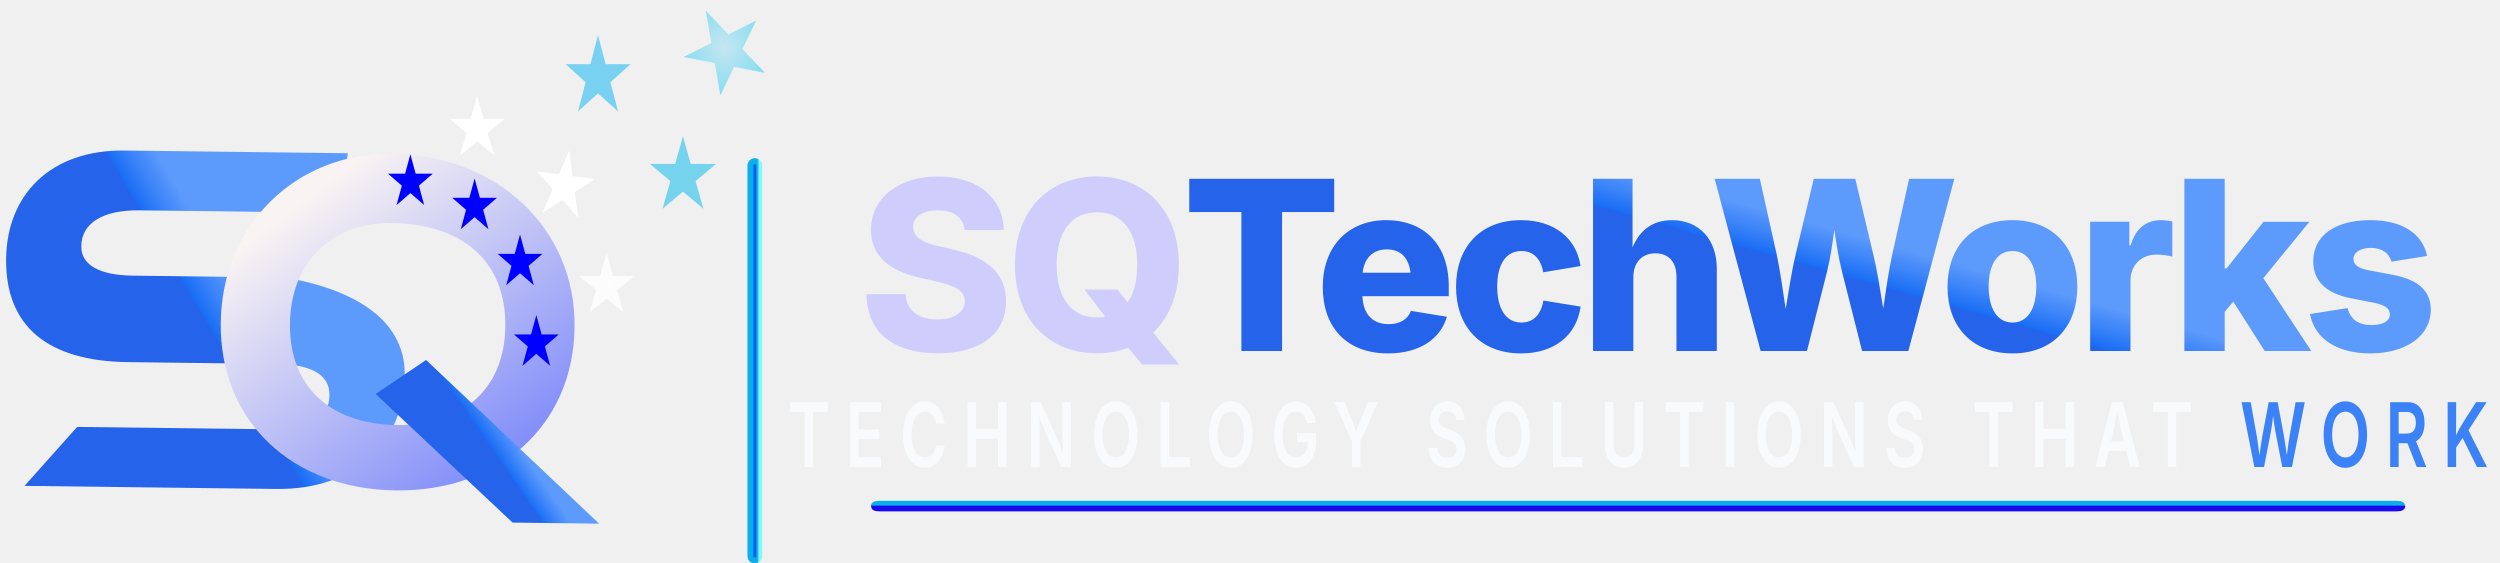
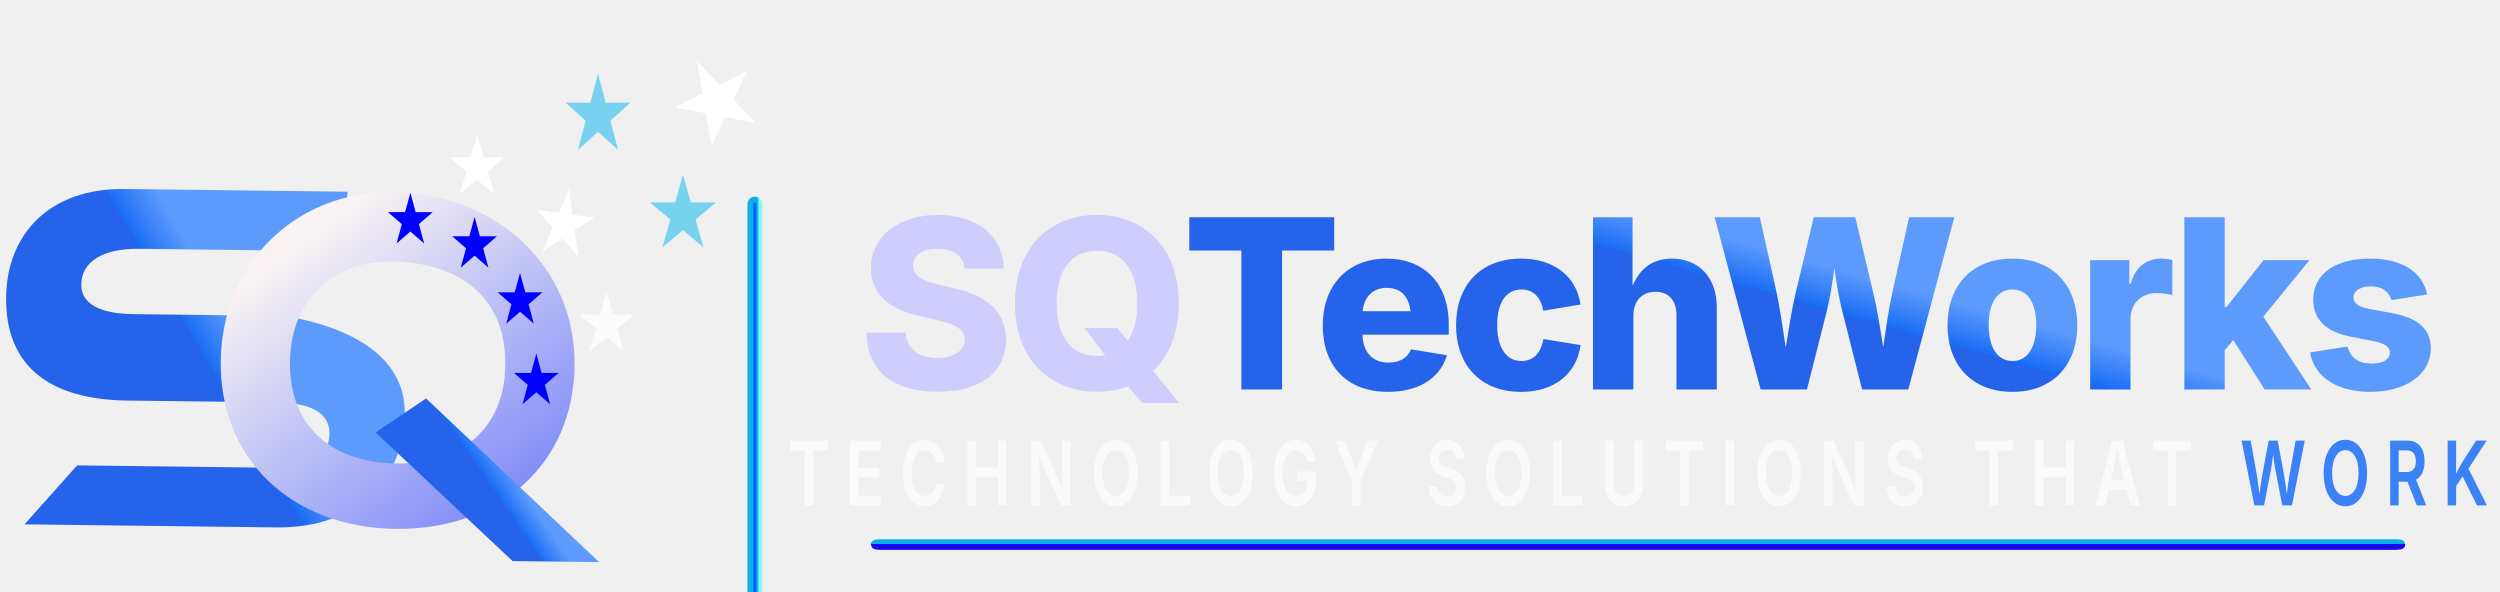
- <svg xmlns="http://www.w3.org/2000/svg" width="845" height="190" role="img" aria-labelledby="title desc" version="1.1" stroke="null">
-   <defs id="defs5" stroke="null">
-     <linearGradient id="blue" x1="1.5" y1="0" x2="0.5" y2="0.5" stroke="null">
-       <stop offset="0.9" stop-color="#5495fdf1" id="stop1" stroke="null" />
-       <stop offset="10" stop-color="#186cf4ff" id="stop2" stroke="null" />
-       <stop offset="1" stop-color="#2563EB" id="stop3" stroke="null" />
+ <svg xmlns="http://www.w3.org/2000/svg" width="845" height="200" stroke="null" version="1.1" aria-labelledby="title desc" role="img">
+   <defs stroke="null" id="defs5">
+     <linearGradient stroke="null" y2="0.5" x2="0.5" y1="0" x1="1.5" id="blue">
+       <stop stroke="null" id="stop1" stop-color="#5495fdf1" offset="0.9" />
+       <stop stroke="null" id="stop2" stop-color="#186cf4ff" offset="10" />
+       <stop stroke="null" id="stop3" stop-color="#2563EB" offset="1" />
    </linearGradient>
-     <linearGradient spreadMethod="pad" y2="0" x2="1" y1="0" x1="0" id="svg_34" stroke="null">
-       <stop offset="0" stop-opacity="0.996" stop-color="#09aeea" stroke="null" />
-       <stop offset="0.492" stop-opacity="0.984" stop-color="#1804ed" stroke="null" />
+     <linearGradient stroke="null" id="svg_34" x1="0" y1="0" x2="1" y2="0" spreadMethod="pad">
+       <stop stroke="null" stop-color="#09aeea" stop-opacity="0.996" offset="0" />
+       <stop stroke="null" stop-color="#1804ed" stop-opacity="0.984" offset="0.492" />
    </linearGradient>
-     <linearGradient id="svg_77" x1="0" y1="0" x2="1" y2="0" spreadMethod="pad">
-       <stop offset="0.766" stop-opacity="0.992" stop-color="#09aeea" stroke="null" />
-       <stop offset="1" stop-opacity="0.984" stop-color="#85f7f7" stroke="null" />
+     <linearGradient spreadMethod="pad" y2="0" x2="1" y1="0" x1="0" id="svg_77">
+       <stop stroke="null" stop-color="#09aeea" stop-opacity="0.992" offset="0.766" />
+       <stop stroke="null" stop-color="#85f7f7" stop-opacity="0.984" offset="1" />
    </linearGradient>
-     <linearGradient id="white" x1="0" y1="0" x2="0.8" y2="1" stroke="null">
-       <stop offset="0.2" stop-color="#f9f3f3ff" id="stop4" stroke="null" />
-       <stop offset="1.5" stop-color="#7a87f9ff" id="stop5" stroke="null" />
+     <linearGradient stroke="null" y2="1" x2="0.8" y1="0" x1="0" id="white">
+       <stop stroke="null" id="stop4" stop-color="#f9f3f3ff" offset="0.2" />
+       <stop stroke="null" id="stop5" stop-color="#7a87f9ff" offset="1.5" />
    </linearGradient>
-     <radialGradient spreadMethod="pad" id="svg_2">
-       <stop offset="0" stop-opacity="0.996" stop-color="#ffffff" />
-       <stop offset="1" stop-opacity="0.996" stop-color="#ffffff" />
-     </radialGradient>
-     <radialGradient gradientTransform="rotate(-64.5,0.5,0.5) translate(0,0.05) scale(1,0.9)" r="1.175" cy="0.5" cx="0.5" id="svg_6" spreadMethod="pad">
-       <stop stop-color="#c6e6f2" offset="0" />
-       <stop stop-color="#42d6ed" stop-opacity="0.996" offset="1" />
+     <radialGradient id="svg_2" spreadMethod="pad">
+       <stop stop-color="#ffffff" stop-opacity="0.996" offset="0" />
+       <stop stop-color="#ffffff" stop-opacity="0.996" offset="1" />
    </radialGradient>
  </defs>
  <g stroke="null">
-     <g id="g15" stroke="null">
-       <path fill="url(#blue)" d="m2.07,87.446c0.261,-21.448 14.75,-36.873 40.098,-36.565l75.394,0.917l-2.845,20.117l-67.595,-0.822c-12.349,-0.15 -19.554,4.312 -19.649,12.112c-0.079,6.5 6.381,9.828 17.43,9.963l51.346,0.625c20.759,3.503 40.797,12.847 40.552,32.996c-0.277,22.748 -16.723,38.799 -43.371,38.475l-85.144,-1.036l17.794,-19.935l65.645,0.798c12.349,0.15 19.546,-3.663 19.641,-11.462c0.087,-7.149 -6.373,-10.478 -18.072,-10.621l-50.046,-0.609c-27.298,-0.332 -41.455,-12.205 -41.178,-34.953l0,0z" id="path5" stroke="null" />
-       <path fill="url(#white)" fill-rule="evenodd" d="m132.511,51.98c35.747,0.435 62.095,25.457 61.692,58.605c-0.403,33.148 -25.378,55.595 -60.475,55.169c-35.097,-0.427 -59.519,-23.476 -59.116,-56.623c0.403,-33.148 25.402,-57.545 57.899,-57.15l0,0zm-0.285,23.398c-19.499,-0.237 -33.956,12.588 -34.217,34.036c-0.261,21.448 13.888,33.971 35.986,34.24c22.098,0.269 36.548,-11.906 36.808,-33.355c0.261,-21.448 -13.88,-34.621 -38.578,-34.922l0,0z" id="path6" stroke="null" />
-       <path fill="url(#blue)" d="m144.014,121.675l58.482,55.315l-29.248,-0.356l-46.275,-43.466l17.041,-11.494l0,-0z" id="path7" stroke="null" />
-       <rect x="160.045" y="-45.361" width="18" height="18" rx="1.5" fill="#4582e3ff" id="rect8" stroke="null" />
-       <rect x="207.045" y="-78.361" width="11" height="11" rx="1.5" fill="#6da5f9ff" id="rect8" stroke="null" />
-       <rect x="157.045" y="-80.361" width="15" height="15" rx="1.5" fill="#06B6D4" id="rect10" stroke="null" />
-       <rect x="122.045" y="-63.361" width="14" height="14" rx="1.5" fill="#c7d3edff" id="rect11" stroke="null" />
-       <rect x="197.045" y="-37.361" width="10" height="10" rx="1.5" fill="#06B6D4" id="rect14" stroke="null" />
+     <g stroke="null" id="g15">
+       <path stroke="null" id="path5" d="m2.07,100.446c0.261,-21.448 14.75,-36.873 40.098,-36.565l75.394,0.917l-2.845,20.117l-67.595,-0.822c-12.349,-0.15 -19.554,4.312 -19.649,12.112c-0.079,6.5 6.381,9.828 17.43,9.963l51.346,0.625c20.759,3.503 40.797,12.847 40.552,32.996c-0.277,22.748 -16.723,38.799 -43.371,38.475l-85.144,-1.036l17.794,-19.935l65.645,0.798c12.349,0.15 19.546,-3.663 19.641,-11.462c0.087,-7.149 -6.373,-10.478 -18.072,-10.621l-50.046,-0.609c-27.298,-0.332 -41.455,-12.205 -41.178,-34.953l0,0z" fill="url(#blue)" />
+       <path stroke="null" id="path6" d="m132.511,64.98c35.747,0.435 62.095,25.457 61.692,58.605c-0.403,33.148 -25.378,55.595 -60.475,55.169c-35.097,-0.427 -59.519,-23.476 -59.116,-56.623c0.403,-33.148 25.402,-57.545 57.899,-57.15l0,0zm-0.285,23.398c-19.499,-0.237 -33.956,12.588 -34.217,34.036c-0.261,21.448 13.888,33.971 35.986,34.24c22.098,0.269 36.548,-11.906 36.808,-33.355c0.261,-21.448 -13.88,-34.621 -38.578,-34.922l0,0z" fill-rule="evenodd" fill="url(#white)" />
+       <path stroke="null" id="path7" d="m144.014,134.675l58.482,55.315l-29.248,-0.356l-46.275,-43.466l17.041,-11.494l0,-0z" fill="url(#blue)" />
+       <rect stroke="null" id="rect8" fill="#4582e3ff" rx="1.5" height="18" width="18" y="-32.361" x="160.045" />
+       <rect stroke="null" id="rect8" fill="#6da5f9ff" rx="1.5" height="11" width="11" y="-65.361" x="207.045" />
+       <rect stroke="null" id="rect10" fill="#06B6D4" rx="1.5" height="15" width="15" y="-67.361" x="157.045" />
+       <rect stroke="null" id="rect11" fill="#c7d3edff" rx="1.5" height="14" width="14" y="-50.361" x="122.045" />
+       <rect stroke="null" id="rect14" fill="#06B6D4" rx="1.5" height="10" width="10" y="-24.361" x="197.045" />
    </g>
-     <g id="text16" aria-label="SQTechWorks" font-weight="800" font-size="80px" font-family="Inter, 'Segoe UI', Arial, sans-serif" stroke="null">
-       <path d="m317.035,119.412c14.414,0 23.008,-6.602 23.008,-17.656c0,-9.297 -6.523,-14.922 -17.773,-17.383l-5.039,-1.172c-5.195,-1.172 -8.594,-2.891 -8.594,-6.484c0,-3.242 2.852,-5.625 8.359,-5.625c5.547,0 8.633,2.461 9.023,6.68l13.242,0c-0.156,-10.781 -8.75,-18.125 -22.227,-18.125c-13.203,0 -22.656,7.227 -22.656,18.008c0,8.75 6.094,13.789 16.133,16.094l6.172,1.445c6.367,1.445 9.414,3.203 9.414,6.523c0,3.711 -3.516,6.25 -9.219,6.25c-6.289,0 -10.469,-2.891 -10.781,-8.555l-13.242,0c0.234,13.438 9.609,20 24.18,20zm53.758,0c3.75,0 7.305,-0.625 10.547,-1.836l4.727,5.625l12.461,0l-8.75,-10.82c5.391,-5.078 8.672,-12.773 8.672,-22.812c0,-19.219 -12.07,-29.922 -27.656,-29.922c-15.664,0 -27.734,10.703 -27.734,29.922c0,19.102 12.07,29.844 27.734,29.844zm-4.219,-21.523l6.992,9.18c-0.898,0.156 -1.797,0.234 -2.773,0.234c-8.477,0 -13.633,-6.25 -13.633,-17.734c0,-11.523 5.156,-17.812 13.633,-17.812c8.438,0 13.594,6.25 13.594,17.812c0,5.391 -1.133,9.648 -3.242,12.617l-3.398,-4.297l-11.172,0z" id="path17" fill="#cfcdfcff" stroke="null" />
-       <path d="m401.973,71.677l17.617,0l0,46.953l13.75,0l0,-46.953l17.617,0l0,-11.25l-48.984,0l0,11.25zm67.156,47.773c10.586,0 17.734,-4.805 19.922,-12.383l-12.148,-1.992c-1.094,2.93 -3.867,4.492 -7.539,4.492c-5.156,0 -8.633,-3.125 -8.867,-9.453l29.18,0l0,-3.438c0,-14.414 -8.789,-22.266 -21.055,-22.266c-13.125,0 -21.523,9.062 -21.523,22.539c0,13.984 8.32,22.5 22.031,22.5zm-8.555,-27.266c0.508,-4.805 3.359,-7.891 8.164,-7.891c4.766,0 7.461,2.93 8.008,7.891l-16.172,0zm53.523,27.266c11.25,0 18.789,-6.055 20.156,-15.82l-12.578,-2.031c-0.82,4.727 -3.398,7.422 -7.422,7.422c-5.234,0 -8.203,-4.648 -8.203,-12.148c0,-7.539 2.969,-12.031 8.203,-12.031c4.023,0 6.523,2.617 7.383,7.188l12.578,-2.109c-1.367,-9.492 -8.984,-15.508 -20.117,-15.508c-13.672,0 -21.953,9.062 -21.953,22.539c0,13.438 8.281,22.5 21.953,22.5zm37.977,-25.742c0,-5.078 3.008,-8.086 7.461,-8.086c4.453,0 7.109,2.93 7.109,7.852l0,25.156l13.633,0l0,-27.812c0,-9.883 -5.977,-16.406 -15.117,-16.406c-6.797,0 -11.016,3.594 -13.359,9.219l0,-23.203l-13.359,0l0,58.203l13.633,0l0,-24.922zm43.016,24.922l15.664,0l6.797,-26.875c1.094,-4.414 1.758,-9.18 2.461,-14.023c0.742,4.922 1.484,9.727 2.578,14.023l6.797,26.875l15.625,0l15.547,-58.203l-15.273,0l-5.742,25.742c-1.172,5.391 -2.109,11.953 -3.008,18.125c-1.016,-6.172 -2.031,-12.734 -3.32,-18.125l-6.133,-25.742l-14.023,0l-6.172,25.742c-1.289,5.469 -2.305,12.07 -3.32,18.281c-0.938,-6.211 -1.875,-12.812 -3.008,-18.281l-5.742,-25.742l-15.273,0l15.547,58.203zm85.125,0.82c13.633,0 21.914,-9.062 21.914,-22.5c0,-13.477 -8.281,-22.539 -21.914,-22.539c-13.672,0 -21.953,9.062 -21.953,22.539c0,13.438 8.281,22.5 21.953,22.5zm0,-10.43c-5.234,0 -8.047,-4.883 -8.047,-12.148c0,-7.305 2.812,-12.031 8.047,-12.031c5.234,0 8.047,4.727 8.047,12.031c0,7.266 -2.812,12.148 -8.047,12.148zm26.258,9.609l13.633,0l0,-23.828c0,-5.234 3.711,-8.75 8.75,-8.75c1.641,0 4.102,0.273 5.391,0.703l0,-11.875c-1.133,-0.273 -2.578,-0.469 -3.867,-0.469c-4.805,0 -8.633,2.773 -10.195,8.516l-0.469,0l0,-7.969l-13.242,0l0,43.672zm31.844,0l13.633,0l0,-13.242l2.891,-3.438l10.625,16.68l15.742,0l-16.211,-24.609l15.586,-19.062l-15.508,0l-12.5,15.781l-0.625,0l0,-30.312l-13.633,0l0,58.203zm62.82,0.82c11.914,0 20.469,-5.781 20.469,-14.766c0,-6.328 -4.18,-10.156 -12.852,-11.797l-8.359,-1.562c-3.75,-0.742 -4.922,-2.109 -4.922,-3.867c0,-2.227 2.578,-3.672 5.859,-3.672c3.672,0 6.172,1.719 6.992,4.648l12.031,-1.914c-1.523,-7.5 -8.32,-12.109 -19.258,-12.109c-11.719,0 -19.219,5.156 -19.219,13.867c0,6.68 4.297,10.938 12.93,12.578l7.617,1.484c3.633,0.742 5.352,1.875 5.352,3.906c0,2.227 -2.305,3.633 -6.133,3.633c-4.648,0 -7.109,-1.953 -8.203,-5.742l-12.656,1.992c1.523,8.359 9.18,13.32 20.352,13.32z" id="path18" fill="url(#blue)" stroke="null" />
+     <g stroke="null" font-family="Inter, 'Segoe UI', Arial, sans-serif" font-size="80px" font-weight="800" aria-label="SQTechWorks" id="text16">
+       <path stroke="null" fill="#cfcdfcff" id="path17" d="m317.035,132.411c14.414,0 23.008,-6.602 23.008,-17.656c0,-9.297 -6.523,-14.922 -17.773,-17.383l-5.039,-1.172c-5.195,-1.172 -8.594,-2.891 -8.594,-6.484c0,-3.242 2.852,-5.625 8.359,-5.625c5.547,0 8.633,2.461 9.023,6.68l13.242,0c-0.156,-10.781 -8.75,-18.125 -22.227,-18.125c-13.203,0 -22.656,7.227 -22.656,18.008c0,8.75 6.094,13.789 16.133,16.094l6.172,1.445c6.367,1.445 9.414,3.203 9.414,6.523c0,3.711 -3.516,6.25 -9.219,6.25c-6.289,0 -10.469,-2.891 -10.781,-8.555l-13.242,0c0.234,13.438 9.609,20 24.18,20zm53.758,0c3.75,0 7.305,-0.625 10.547,-1.836l4.727,5.625l12.461,0l-8.75,-10.82c5.391,-5.078 8.672,-12.773 8.672,-22.812c0,-19.219 -12.07,-29.922 -27.656,-29.922c-15.664,0 -27.734,10.703 -27.734,29.922c0,19.102 12.07,29.844 27.734,29.844zm-4.219,-21.523l6.992,9.18c-0.898,0.156 -1.797,0.234 -2.773,0.234c-8.477,0 -13.633,-6.25 -13.633,-17.734c0,-11.523 5.156,-17.812 13.633,-17.812c8.438,0 13.594,6.25 13.594,17.812c0,5.391 -1.133,9.648 -3.242,12.617l-3.398,-4.297l-11.172,0z" />
+       <path stroke="null" fill="url(#blue)" id="path18" d="m401.973,84.677l17.617,0l0,46.953l13.75,0l0,-46.953l17.617,0l0,-11.25l-48.984,0l0,11.25zm67.156,47.773c10.586,0 17.734,-4.805 19.922,-12.383l-12.148,-1.992c-1.094,2.93 -3.867,4.492 -7.539,4.492c-5.156,0 -8.633,-3.125 -8.867,-9.453l29.18,0l0,-3.438c0,-14.414 -8.789,-22.266 -21.055,-22.266c-13.125,0 -21.523,9.062 -21.523,22.539c0,13.984 8.32,22.5 22.031,22.5zm-8.555,-27.266c0.508,-4.805 3.359,-7.891 8.164,-7.891c4.766,0 7.461,2.93 8.008,7.891l-16.172,0zm53.523,27.266c11.25,0 18.789,-6.055 20.156,-15.82l-12.578,-2.031c-0.82,4.727 -3.398,7.422 -7.422,7.422c-5.234,0 -8.203,-4.648 -8.203,-12.148c0,-7.539 2.969,-12.031 8.203,-12.031c4.023,0 6.523,2.617 7.383,7.188l12.578,-2.109c-1.367,-9.492 -8.984,-15.508 -20.117,-15.508c-13.672,0 -21.953,9.062 -21.953,22.539c0,13.438 8.281,22.5 21.953,22.5zm37.977,-25.742c0,-5.078 3.008,-8.086 7.461,-8.086c4.453,0 7.109,2.93 7.109,7.852l0,25.156l13.633,0l0,-27.812c0,-9.883 -5.977,-16.406 -15.117,-16.406c-6.797,0 -11.016,3.594 -13.359,9.219l0,-23.203l-13.359,0l0,58.203l13.633,0l0,-24.922zm43.016,24.922l15.664,0l6.797,-26.875c1.094,-4.414 1.758,-9.18 2.461,-14.023c0.742,4.922 1.484,9.727 2.578,14.023l6.797,26.875l15.625,0l15.547,-58.203l-15.273,0l-5.742,25.742c-1.172,5.391 -2.109,11.953 -3.008,18.125c-1.016,-6.172 -2.031,-12.734 -3.32,-18.125l-6.133,-25.742l-14.023,0l-6.172,25.742c-1.289,5.469 -2.305,12.07 -3.32,18.281c-0.938,-6.211 -1.875,-12.812 -3.008,-18.281l-5.742,-25.742l-15.273,0l15.547,58.203zm85.125,0.82c13.633,0 21.914,-9.062 21.914,-22.5c0,-13.477 -8.281,-22.539 -21.914,-22.539c-13.672,0 -21.953,9.062 -21.953,22.539c0,13.438 8.281,22.5 21.953,22.5zm0,-10.43c-5.234,0 -8.047,-4.883 -8.047,-12.148c0,-7.305 2.812,-12.031 8.047,-12.031c5.234,0 8.047,4.727 8.047,12.031c0,7.266 -2.812,12.148 -8.047,12.148zm26.258,9.609l13.633,0l0,-23.828c0,-5.234 3.711,-8.75 8.75,-8.75c1.641,0 4.102,0.273 5.391,0.703l0,-11.875c-1.133,-0.273 -2.578,-0.469 -3.867,-0.469c-4.805,0 -8.633,2.773 -10.195,8.516l-0.469,0l0,-7.969l-13.242,0l0,43.672zm31.844,0l13.633,0l0,-13.242l2.891,-3.438l10.625,16.68l15.742,0l-16.211,-24.609l15.586,-19.062l-15.508,0l-12.5,15.781l-0.625,0l0,-30.312l-13.633,0l0,58.203zm62.82,0.82c11.914,0 20.469,-5.781 20.469,-14.766c0,-6.328 -4.18,-10.156 -12.852,-11.797l-8.359,-1.562c-3.75,-0.742 -4.922,-2.109 -4.922,-3.867c0,-2.227 2.578,-3.672 5.859,-3.672c3.672,0 6.172,1.719 6.992,4.648l12.031,-1.914c-1.523,-7.5 -8.32,-12.109 -19.258,-12.109c-11.719,0 -19.219,5.156 -19.219,13.867c0,6.68 4.297,10.938 12.93,12.578l7.617,1.484c3.633,0.742 5.352,1.875 5.352,3.906c0,2.227 -2.305,3.633 -6.133,3.633c-4.648,0 -7.109,-1.953 -8.203,-5.742l-12.656,1.992c1.523,8.359 9.18,13.32 20.352,13.32z" />
    </g>
-     <g id="text17" transform="translate(-245 -65) scale(1.35 1.35)" aria-label="TECHNOLOGY SOLUTIONS THAT WORK" font-weight="600" font-size="16px" font-family="Inter, 'Segoe UI', Arial, sans-serif" fill="#f8fafc" stroke="null">
-       <path d="m379.269,151.288l3.659,0l0,13.775l2.124,0l0,-13.775l3.651,0l0,-2.45l-9.433,0l0,2.45l0,0zm15.053,13.775l7.731,0l0,-2.45l-5.607,0l0,-4.53l5.162,0l0,-2.417l-5.162,0l0,-4.378l5.576,0l0,-2.45l-7.699,0l0,16.225l0,-0zm18.68,0.218c2.8,0 4.677,-2.515 5.003,-5.619l-2.148,0c-0.27,1.917 -1.416,3.016 -2.832,3.016c-1.925,0 -3.317,-1.993 -3.317,-5.717c0,-3.681 1.384,-5.739 3.325,-5.739c1.416,0 2.561,1.1 2.824,3.016l2.14,0c-0.374,-3.55 -2.394,-5.619 -4.995,-5.619c-3.094,0 -5.424,3.093 -5.424,8.341c0,5.227 2.307,8.32 5.424,8.32l0,-0zm10.719,-0.218l2.124,0l0,-7.067l5.512,0l0,7.067l2.124,0l0,-16.225l-2.124,0l0,6.708l-5.512,0l0,-6.708l-2.124,0l0,16.225zm15.912,0l2.163,0l0,-8.058c0,-0.904 -0.072,-2.613 -0.151,-4.617c0.795,2.113 1.241,3.267 1.861,4.628l3.699,8.047l2.41,0l0,-16.225l-2.155,0l0,8.516c0,0.991 0.048,2.635 0.127,4.203c-0.517,-1.623 -1.034,-2.853 -1.456,-3.779l-4.096,-8.94l-2.402,0l0,16.225l0,0zm21.21,0.218c3.102,0 5.432,-3.082 5.432,-8.32c0,-5.249 -2.33,-8.341 -5.432,-8.341c-3.11,0 -5.448,3.093 -5.448,8.341c0,5.227 2.338,8.32 5.448,8.32zm0,-2.603c-1.941,0 -3.317,-2.025 -3.317,-5.717c0,-3.713 1.376,-5.739 3.317,-5.739c1.925,0 3.293,2.015 3.293,5.739c0,3.702 -1.368,5.717 -3.293,5.717zm11.212,2.385l7.357,0l0,-2.45l-5.234,0l0,-13.775l-2.124,0l0,16.225l0,-0zm17.591,0.218c3.102,0 5.432,-3.082 5.432,-8.32c0,-5.249 -2.33,-8.341 -5.432,-8.341c-3.11,0 -5.448,3.093 -5.448,8.341c0,5.227 2.338,8.32 5.448,8.32zm0,-2.603c-1.941,0 -3.317,-2.025 -3.317,-5.717c0,-3.713 1.376,-5.739 3.317,-5.739c1.925,0 3.293,2.015 3.293,5.739c0,3.702 -1.368,5.717 -3.293,5.717zm16.326,2.603c2.927,0 5.027,-2.581 5.027,-6.751l0,-1.949l-4.796,0l0,2.287l2.736,0c-0.04,2.33 -1.177,3.811 -2.959,3.811c-1.996,0 -3.364,-2.058 -3.364,-5.728c0,-3.681 1.4,-5.728 3.317,-5.728c1.44,0 2.41,1.067 2.792,2.799l2.171,0c-0.366,-3.191 -2.378,-5.401 -4.987,-5.401c-3.102,0 -5.424,3.125 -5.424,8.352c0,5.129 2.219,8.309 5.488,8.309l0,0zm14.003,-0.218l2.124,0l0,-6.283l4.327,-9.942l-2.466,0l-2.076,5.118c-0.31,0.773 -0.573,1.47 -0.835,2.396c-0.262,-0.904 -0.525,-1.601 -0.851,-2.396l-2.116,-5.118l-2.482,0l4.375,9.942l0,6.283l0,0zm23.839,0.25c2.832,0 4.486,-1.949 4.486,-4.802c0,-2.831 -1.726,-4.084 -3.484,-4.661l-1.106,-0.392c-0.962,-0.327 -2.02,-0.871 -2.02,-2.232c0,-1.231 0.811,-2.134 2.148,-2.134c1.281,0 2.14,0.806 2.243,2.189l2.06,0c-0.056,-2.711 -1.742,-4.661 -4.271,-4.661c-2.482,0 -4.327,1.917 -4.327,4.78c0,2.287 1.169,3.659 3.15,4.356l1.344,0.479c1.281,0.457 2.14,0.991 2.14,2.254c0,1.394 -0.978,2.341 -2.378,2.341c-1.336,0 -2.394,-0.828 -2.49,-2.537l-2.092,0c0.095,3.202 1.837,5.02 4.597,5.02l-0,-0zm15.276,-0.033c3.102,0 5.432,-3.082 5.432,-8.32c0,-5.249 -2.33,-8.341 -5.432,-8.341c-3.11,0 -5.448,3.093 -5.448,8.341c0,5.227 2.338,8.32 5.448,8.32zm0,-2.603c-1.941,0 -3.317,-2.025 -3.317,-5.717c0,-3.713 1.376,-5.739 3.317,-5.739c1.925,0 3.293,2.015 3.293,5.739c0,3.702 -1.368,5.717 -3.293,5.717zm11.212,2.385l7.357,0l0,-2.45l-5.234,0l0,-13.775l-2.124,0l0,16.225l0,-0zm17.781,0.24c2.887,0 4.804,-2.396 4.804,-5.869l0,-10.595l-2.124,0l0,10.356c0,2.036 -1.042,3.506 -2.68,3.506c-1.638,0 -2.68,-1.47 -2.68,-3.506l0,-10.356l-2.124,0l0,10.595c0,3.474 1.901,5.869 4.804,5.869l-0,0zm10.416,-14.015l3.659,0l0,13.775l2.124,0l0,-13.775l3.651,0l0,-2.45l-9.433,0l0,2.45l0,0zm17.177,-2.45l-2.124,0l0,16.225l2.124,0l0,-16.225zm11.228,16.443c3.102,0 5.432,-3.082 5.432,-8.32c0,-5.249 -2.33,-8.341 -5.432,-8.341c-3.11,0 -5.448,3.093 -5.448,8.341c0,5.227 2.338,8.32 5.448,8.32zm0,-2.603c-1.941,0 -3.317,-2.025 -3.317,-5.717c0,-3.713 1.376,-5.739 3.317,-5.739c1.925,0 3.293,2.015 3.293,5.739c0,3.702 -1.368,5.717 -3.293,5.717zm11.212,2.385l2.163,0l0,-8.058c0,-0.904 -0.072,-2.613 -0.151,-4.617c0.795,2.113 1.241,3.267 1.861,4.628l3.699,8.047l2.41,0l0,-16.225l-2.155,0l0,8.516c0,0.991 0.048,2.635 0.127,4.203c-0.517,-1.623 -1.034,-2.853 -1.456,-3.779l-4.096,-8.94l-2.402,0l0,16.225l0,0zm20.295,0.25c2.832,0 4.486,-1.949 4.486,-4.802c0,-2.831 -1.726,-4.084 -3.484,-4.661l-1.106,-0.392c-0.962,-0.327 -2.02,-0.871 -2.02,-2.232c0,-1.231 0.811,-2.134 2.148,-2.134c1.281,0 2.14,0.806 2.243,2.189l2.06,0c-0.056,-2.711 -1.742,-4.661 -4.271,-4.661c-2.482,0 -4.327,1.917 -4.327,4.78c0,2.287 1.169,3.659 3.15,4.356l1.344,0.479c1.281,0.457 2.14,0.991 2.14,2.254c0,1.394 -0.978,2.341 -2.378,2.341c-1.336,0 -2.394,-0.828 -2.49,-2.537l-2.092,0c0.095,3.202 1.837,5.02 4.597,5.02l-0,-0zm17.54,-14.026l3.659,0l0,13.775l2.124,0l0,-13.775l3.651,0l0,-2.45l-9.433,0l0,2.45l0,0zm15.053,13.775l2.124,0l0,-7.067l5.512,0l0,7.067l2.124,0l0,-16.225l-2.124,0l0,6.708l-5.512,0l0,-6.708l-2.124,0l0,16.225zm15.117,0l2.323,0l0.97,-4.018l4.43,0l1.01,4.018l2.33,0l-4.231,-16.225l-2.696,0l-4.136,16.225l-0,0zm3.858,-6.359l0.501,-2.069c0.326,-1.448 0.684,-3.267 1.106,-5.532c0.437,2.243 0.811,4.04 1.161,5.532l0.517,2.069l-3.285,0zm10.599,-7.416l3.659,0l0,13.775l2.124,0l0,-13.775l3.651,0l0,-2.45l-9.433,0l0,2.45l0,0z" id="path19" stroke="null" />
-       <path d="m745.904,165.064l2.434,0l1.726,-8.962c0.231,-1.209 0.382,-2.472 0.541,-3.811c0.175,1.394 0.342,2.679 0.557,3.811l1.726,8.962l2.434,0l3.205,-16.225l-2.291,0l-1.535,8.635c-0.247,1.459 -0.461,3.114 -0.66,4.704c-0.215,-1.59 -0.437,-3.245 -0.7,-4.704l-1.599,-8.635l-2.251,0l-1.607,8.635c-0.27,1.47 -0.485,3.147 -0.7,4.759c-0.199,-1.612 -0.406,-3.289 -0.652,-4.759l-1.543,-8.635l-2.283,0l3.197,16.225zm22.792,0.218c3.102,0 5.432,-3.082 5.432,-8.32c0,-5.249 -2.33,-8.341 -5.432,-8.341c-3.11,0 -5.448,3.093 -5.448,8.341c0,5.227 2.338,8.32 5.448,8.32zm0,-2.603c-1.941,0 -3.317,-2.025 -3.317,-5.717c0,-3.713 1.376,-5.739 3.317,-5.739c1.925,0 3.293,2.015 3.293,5.739c0,3.702 -1.368,5.717 -3.293,5.717zm11.212,2.385l2.124,0l0,-5.957l2.211,0l2.33,5.957l2.378,0l-2.569,-6.447c1.4,-0.762 2.132,-2.385 2.132,-4.584c0,-3.093 -1.448,-5.194 -4.176,-5.194l-4.43,0l0,16.225l0,0zm2.124,-8.363l0,-5.423l1.98,0c1.615,0 2.33,1.024 2.33,2.755c0,1.721 -0.716,2.668 -2.315,2.668l-1.996,0l-0,0zm12.269,8.363l2.124,0l0,-4.868l1.615,-2.407l3.595,7.274l2.505,0l-4.629,-9.202l4.55,-7.024l-2.641,0l-3.11,4.857c-0.779,1.241 -1.36,2.265 -1.917,3.43l0.032,-3.474l0,-4.813l-2.124,0l0,16.225z" id="path20" fill="#3b82f6" stroke="null" />
+     <g stroke="null" fill="#f8fafc" font-family="Inter, 'Segoe UI', Arial, sans-serif" font-size="16px" font-weight="600" aria-label="TECHNOLOGY SOLUTIONS THAT WORK" transform="translate(-245 -65) scale(1.35 1.35)" id="text17">
+       <path stroke="null" id="path19" d="m379.269,160.918l3.659,0l0,13.775l2.124,0l0,-13.775l3.651,0l0,-2.45l-9.433,0l0,2.45l0,0zm15.053,13.775l7.731,0l0,-2.45l-5.607,0l0,-4.53l5.162,0l0,-2.417l-5.162,0l0,-4.378l5.576,0l0,-2.45l-7.699,0l0,16.225l0,-0zm18.68,0.218c2.8,0 4.677,-2.515 5.003,-5.619l-2.148,0c-0.27,1.917 -1.416,3.016 -2.832,3.016c-1.925,0 -3.317,-1.993 -3.317,-5.717c0,-3.681 1.384,-5.739 3.325,-5.739c1.416,0 2.561,1.1 2.824,3.016l2.14,0c-0.374,-3.55 -2.394,-5.619 -4.995,-5.619c-3.094,0 -5.424,3.093 -5.424,8.341c0,5.227 2.307,8.32 5.424,8.32l0,-0zm10.719,-0.218l2.124,0l0,-7.067l5.512,0l0,7.067l2.124,0l0,-16.225l-2.124,0l0,6.708l-5.512,0l0,-6.708l-2.124,0l0,16.225zm15.912,0l2.163,0l0,-8.058c0,-0.904 -0.072,-2.613 -0.151,-4.617c0.795,2.113 1.241,3.267 1.861,4.628l3.699,8.047l2.41,0l0,-16.225l-2.155,0l0,8.516c0,0.991 0.048,2.635 0.127,4.203c-0.517,-1.623 -1.034,-2.853 -1.456,-3.779l-4.096,-8.94l-2.402,0l0,16.225l0,0zm21.21,0.218c3.102,0 5.432,-3.082 5.432,-8.32c0,-5.249 -2.33,-8.341 -5.432,-8.341c-3.11,0 -5.448,3.093 -5.448,8.341c0,5.227 2.338,8.32 5.448,8.32zm0,-2.603c-1.941,0 -3.317,-2.025 -3.317,-5.717c0,-3.713 1.376,-5.739 3.317,-5.739c1.925,0 3.293,2.015 3.293,5.739c0,3.702 -1.368,5.717 -3.293,5.717zm11.212,2.385l7.357,0l0,-2.45l-5.234,0l0,-13.775l-2.124,0l0,16.225l0,-0zm17.591,0.218c3.102,0 5.432,-3.082 5.432,-8.32c0,-5.249 -2.33,-8.341 -5.432,-8.341c-3.11,0 -5.448,3.093 -5.448,8.341c0,5.227 2.338,8.32 5.448,8.32zm0,-2.603c-1.941,0 -3.317,-2.025 -3.317,-5.717c0,-3.713 1.376,-5.739 3.317,-5.739c1.925,0 3.293,2.015 3.293,5.739c0,3.702 -1.368,5.717 -3.293,5.717zm16.326,2.603c2.927,0 5.027,-2.581 5.027,-6.751l0,-1.949l-4.796,0l0,2.287l2.736,0c-0.04,2.33 -1.177,3.811 -2.959,3.811c-1.996,0 -3.364,-2.058 -3.364,-5.728c0,-3.681 1.4,-5.728 3.317,-5.728c1.44,0 2.41,1.067 2.792,2.799l2.171,0c-0.366,-3.191 -2.378,-5.401 -4.987,-5.401c-3.102,0 -5.424,3.125 -5.424,8.352c0,5.129 2.219,8.309 5.488,8.309l0,0zm14.003,-0.218l2.124,0l0,-6.283l4.327,-9.942l-2.466,0l-2.076,5.118c-0.31,0.773 -0.573,1.47 -0.835,2.396c-0.262,-0.904 -0.525,-1.601 -0.851,-2.396l-2.116,-5.118l-2.482,0l4.375,9.942l0,6.283l0,0zm23.839,0.25c2.832,0 4.486,-1.949 4.486,-4.802c0,-2.831 -1.726,-4.084 -3.484,-4.661l-1.106,-0.392c-0.962,-0.327 -2.02,-0.871 -2.02,-2.232c0,-1.231 0.811,-2.134 2.148,-2.134c1.281,0 2.14,0.806 2.243,2.189l2.06,0c-0.056,-2.711 -1.742,-4.661 -4.271,-4.661c-2.482,0 -4.327,1.917 -4.327,4.78c0,2.287 1.169,3.659 3.15,4.356l1.344,0.479c1.281,0.457 2.14,0.991 2.14,2.254c0,1.394 -0.978,2.341 -2.378,2.341c-1.336,0 -2.394,-0.828 -2.49,-2.537l-2.092,0c0.095,3.202 1.837,5.02 4.597,5.02l-0,-0zm15.276,-0.033c3.102,0 5.432,-3.082 5.432,-8.32c0,-5.249 -2.33,-8.341 -5.432,-8.341c-3.11,0 -5.448,3.093 -5.448,8.341c0,5.227 2.338,8.32 5.448,8.32zm0,-2.603c-1.941,0 -3.317,-2.025 -3.317,-5.717c0,-3.713 1.376,-5.739 3.317,-5.739c1.925,0 3.293,2.015 3.293,5.739c0,3.702 -1.368,5.717 -3.293,5.717zm11.212,2.385l7.357,0l0,-2.45l-5.234,0l0,-13.775l-2.124,0l0,16.225l0,-0zm17.781,0.24c2.887,0 4.804,-2.396 4.804,-5.869l0,-10.595l-2.124,0l0,10.356c0,2.036 -1.042,3.506 -2.68,3.506c-1.638,0 -2.68,-1.47 -2.68,-3.506l0,-10.356l-2.124,0l0,10.595c0,3.474 1.901,5.869 4.804,5.869l-0,0zm10.416,-14.015l3.659,0l0,13.775l2.124,0l0,-13.775l3.651,0l0,-2.45l-9.433,0l0,2.45l0,0zm17.177,-2.45l-2.124,0l0,16.225l2.124,0l0,-16.225zm11.228,16.443c3.102,0 5.432,-3.082 5.432,-8.32c0,-5.249 -2.33,-8.341 -5.432,-8.341c-3.11,0 -5.448,3.093 -5.448,8.341c0,5.227 2.338,8.32 5.448,8.32zm0,-2.603c-1.941,0 -3.317,-2.025 -3.317,-5.717c0,-3.713 1.376,-5.739 3.317,-5.739c1.925,0 3.293,2.015 3.293,5.739c0,3.702 -1.368,5.717 -3.293,5.717zm11.212,2.385l2.163,0l0,-8.058c0,-0.904 -0.072,-2.613 -0.151,-4.617c0.795,2.113 1.241,3.267 1.861,4.628l3.699,8.047l2.41,0l0,-16.225l-2.155,0l0,8.516c0,0.991 0.048,2.635 0.127,4.203c-0.517,-1.623 -1.034,-2.853 -1.456,-3.779l-4.096,-8.94l-2.402,0l0,16.225l0,0zm20.295,0.25c2.832,0 4.486,-1.949 4.486,-4.802c0,-2.831 -1.726,-4.084 -3.484,-4.661l-1.106,-0.392c-0.962,-0.327 -2.02,-0.871 -2.02,-2.232c0,-1.231 0.811,-2.134 2.148,-2.134c1.281,0 2.14,0.806 2.243,2.189l2.06,0c-0.056,-2.711 -1.742,-4.661 -4.271,-4.661c-2.482,0 -4.327,1.917 -4.327,4.78c0,2.287 1.169,3.659 3.15,4.356l1.344,0.479c1.281,0.457 2.14,0.991 2.14,2.254c0,1.394 -0.978,2.341 -2.378,2.341c-1.336,0 -2.394,-0.828 -2.49,-2.537l-2.092,0c0.095,3.202 1.837,5.02 4.597,5.02l-0,-0zm17.54,-14.026l3.659,0l0,13.775l2.124,0l0,-13.775l3.651,0l0,-2.45l-9.433,0l0,2.45l0,0zm15.053,13.775l2.124,0l0,-7.067l5.512,0l0,7.067l2.124,0l0,-16.225l-2.124,0l0,6.708l-5.512,0l0,-6.708l-2.124,0l0,16.225zm15.117,0l2.323,0l0.97,-4.018l4.43,0l1.01,4.018l2.33,0l-4.231,-16.225l-2.696,0l-4.136,16.225l-0,0zm3.858,-6.359l0.501,-2.069c0.326,-1.448 0.684,-3.267 1.106,-5.532c0.437,2.243 0.811,4.04 1.161,5.532l0.517,2.069l-3.285,0zm10.599,-7.416l3.659,0l0,13.775l2.124,0l0,-13.775l3.651,0l0,-2.45l-9.433,0l0,2.45l0,0z" />
+       <path stroke="null" fill="#3b82f6" id="path20" d="m745.904,174.693l2.434,0l1.726,-8.962c0.231,-1.209 0.382,-2.472 0.541,-3.811c0.175,1.394 0.342,2.679 0.557,3.811l1.726,8.962l2.434,0l3.205,-16.225l-2.291,0l-1.535,8.635c-0.247,1.459 -0.461,3.114 -0.66,4.704c-0.215,-1.59 -0.437,-3.245 -0.7,-4.704l-1.599,-8.635l-2.251,0l-1.607,8.635c-0.27,1.47 -0.485,3.147 -0.7,4.759c-0.199,-1.612 -0.406,-3.289 -0.652,-4.759l-1.543,-8.635l-2.283,0l3.197,16.225zm22.792,0.218c3.102,0 5.432,-3.082 5.432,-8.32c0,-5.249 -2.33,-8.341 -5.432,-8.341c-3.11,0 -5.448,3.093 -5.448,8.341c0,5.227 2.338,8.32 5.448,8.32zm0,-2.603c-1.941,0 -3.317,-2.025 -3.317,-5.717c0,-3.713 1.376,-5.739 3.317,-5.739c1.925,0 3.293,2.015 3.293,5.739c0,3.702 -1.368,5.717 -3.293,5.717zm11.212,2.385l2.124,0l0,-5.957l2.211,0l2.33,5.957l2.378,0l-2.569,-6.447c1.4,-0.762 2.132,-2.385 2.132,-4.584c0,-3.093 -1.448,-5.194 -4.176,-5.194l-4.43,0l0,16.225l0,0zm2.124,-8.363l0,-5.423l1.98,0c1.615,0 2.33,1.024 2.33,2.755c0,1.721 -0.716,2.668 -2.315,2.668l-1.996,0l-0,0zm12.269,8.363l2.124,0l0,-4.868l1.615,-2.407l3.595,7.274l2.505,0l-4.629,-9.202l4.55,-7.024l-2.641,0l-3.11,4.857c-0.779,1.241 -1.36,2.265 -1.917,3.43l0.032,-3.474l0,-4.813l-2.124,0l0,16.225z" />
    </g>
-     <rect transform="rotate(90 553.667 171.055)" stroke-width="3" x="553.377" y="-86.767" width="0.581" height="515.644" rx="1.5" fill="#0d62ebff" id="svg_9" stroke="url(#svg_34)" />
-     <path fill="#0000ff" d="m152.861,66.863l5.773,0l1.784,-6.552l1.784,6.552l5.773,0l-4.671,4.049l1.784,6.552l-4.671,-4.049l-4.671,4.049l1.784,-6.552l-4.671,-4.049z" id="svg_20" stroke-width="0" stroke="#1202f2" />
-     <path fill="#0000ff" d="m131.151,58.708l5.773,0l1.784,-6.552l1.784,6.552l5.773,0l-4.671,4.049l1.784,6.552l-4.671,-4.049l-4.671,4.049l1.784,-6.552l-4.671,-4.049z" id="svg_21" stroke-width="0" stroke="#1202f2" />
-     <path fill="#0000ff" d="m168.21,85.816l5.773,0l1.784,-6.552l1.784,6.552l5.773,0l-4.671,4.049l1.784,6.552l-4.671,-4.049l-4.671,4.049l1.784,-6.552l-4.671,-4.049z" id="svg_22" stroke-width="0" stroke="#1202f2" />
-     <path fill="#0000ff" d="m173.724,113.045l5.773,0l1.784,-6.552l1.784,6.552l5.773,0l-4.671,4.049l1.784,6.552l-4.671,-4.049l-4.671,4.049l1.784,-6.552l-4.671,-4.049z" id="svg_23" stroke-width="0" stroke="#1202f2" />
-     <path fill="#ffffff" d="m151.899,40.153l7.147,0l2.209,-7.651l2.209,7.651l7.147,0l-5.782,4.729l2.209,7.651l-5.782,-4.729l-5.782,4.729l2.209,-7.651l-5.782,-4.729z" id="svg_24" stroke-width="0" stroke="#1202f2" />
-     <path transform="rotate(7.7272 190.881 61.8295)" fill="#ffffff" d="m181.024,59.224l7.53,0l2.327,-8.431l2.327,8.431l7.53,0l-6.092,5.211l2.327,8.431l-6.092,-5.211l-6.092,5.211l2.327,-8.431l-6.092,-5.211l-0,0z" id="svg_25" stroke-width="0" stroke="#1202f2" />
-     <path fill="#fcfcfc" d="m195.675,93.293l7.147,0l2.209,-7.651l2.209,7.651l7.147,0l-5.782,4.729l2.209,7.651l-5.782,-4.729l-5.782,4.729l2.209,-7.651l-5.782,-4.729z" id="svg_26" stroke-width="0" stroke="#ffffff" />
-     <path fill="#79d1f2" d="m191.178,21.708l8.364,0l2.585,-9.859l2.585,9.859l8.364,0l-6.767,6.093l2.585,9.859l-6.767,-6.093l-6.767,6.093l2.585,-9.859l-6.767,-6.093z" id="svg_27" stroke-width="0" stroke="#1202f2" />
-     <path transform="rotate(-26.7141 244.796 16.0257)" fill="url(#svg_6)" d="m231.091,12.742l10.47,0l3.235,-10.627l3.235,10.627l10.47,0l-8.47,6.568l3.235,10.627l-8.47,-6.568l-8.47,6.568l3.235,-10.627l-8.47,-6.568z" id="svg_28" stroke-width="0" stroke="#98d4ea" />
-     <path fill="#76d3ed" d="m219.67,55.42l8.531,0l2.636,-9.359l2.636,9.359l8.531,0l-6.901,5.784l2.636,9.359l-6.901,-5.784l-6.901,5.784l2.636,-9.359l-6.901,-5.784z" id="svg_53" stroke-width="0" stroke="#1202f2" />
-     <rect x="253.641" y="54.471" width="3" height="135" rx="1.5" fill="#005ef7" id="svg_78" stroke="url(#svg_77)" stroke-width="2" />
-     <path id="svg_1" d="m520.75,317.98l0.569,0l0.176,-0.541l0.176,0.541l0.569,0l-0.46,0.334l0.176,0.541l-0.46,-0.334l-0.46,0.334l0.176,-0.541l-0.46,-0.334z" stroke-width="0" stroke="#ffffff" fill="url(#svg_2)" />
-     <path id="svg_3" d="m324.258,322.996l0.569,0l0.176,-0.541l0.176,0.541l0.569,0l-0.46,0.334l0.176,0.541l-0.46,-0.334l-0.46,0.334l0.176,-0.541l-0.46,-0.334z" stroke-width="0" stroke="#ffffff" fill="url(#svg_2)" />
-     <path id="svg_4" d="m291.649,361.459l0.569,0l0.176,-0.541l0.176,0.541l0.569,0l-0.46,0.334l0.176,0.541l-0.46,-0.334l-0.46,0.334l0.176,-0.541l-0.46,-0.334z" stroke-width="0" stroke="#ffffff" fill="url(#svg_2)" />
-     <path stroke="#ffffff" id="svg_5" d="m205.527,96.282l0.569,0l0.176,-0.541l0.176,0.541l0.569,0l-0.46,0.334l0.176,0.541l-0.46,-0.334l-0.46,0.334l0.176,-0.541l-0.46,-0.334z" stroke-width="0" fill="url(#svg_2)" />
+     <rect transform="rotate(90 553.667 184.055)" stroke="url(#svg_34)" id="svg_9" fill="#0d62ebff" rx="1.5" height="515.644" width="0.581" y="-73.767" x="553.377" stroke-width="3" />
+     <path stroke="#1202f2" stroke-width="0" id="svg_20" d="m152.861,79.863l5.773,0l1.784,-6.552l1.784,6.552l5.773,0l-4.671,4.049l1.784,6.552l-4.671,-4.049l-4.671,4.049l1.784,-6.552l-4.671,-4.049z" fill="#0000ff" />
+     <path stroke="#1202f2" stroke-width="0" id="svg_21" d="m131.151,71.708l5.773,0l1.784,-6.552l1.784,6.552l5.773,0l-4.671,4.049l1.784,6.552l-4.671,-4.049l-4.671,4.049l1.784,-6.552l-4.671,-4.049z" fill="#0000ff" />
+     <path stroke="#1202f2" stroke-width="0" id="svg_22" d="m168.21,98.816l5.773,0l1.784,-6.552l1.784,6.552l5.773,0l-4.671,4.049l1.784,6.552l-4.671,-4.049l-4.671,4.049l1.784,-6.552l-4.671,-4.049z" fill="#0000ff" />
+     <path stroke="#1202f2" stroke-width="0" id="svg_23" d="m173.724,126.045l5.773,0l1.784,-6.552l1.784,6.552l5.773,0l-4.671,4.049l1.784,6.552l-4.671,-4.049l-4.671,4.049l1.784,-6.552l-4.671,-4.049z" fill="#0000ff" />
+     <path stroke="#1202f2" stroke-width="0" id="svg_24" d="m151.899,53.153l7.147,0l2.209,-7.651l2.209,7.651l7.147,0l-5.782,4.729l2.209,7.651l-5.782,-4.729l-5.782,4.729l2.209,-7.651l-5.782,-4.729z" fill="#ffffff" />
+     <path transform="rotate(7.7272 190.881 74.8295)" stroke="#1202f2" stroke-width="0" id="svg_25" d="m181.024,72.224l7.53,0l2.327,-8.431l2.327,8.431l7.53,0l-6.092,5.211l2.327,8.431l-6.092,-5.211l-6.092,5.211l2.327,-8.431l-6.092,-5.211l-0,0z" fill="#ffffff" />
+     <path stroke="#ffffff" stroke-width="0" id="svg_26" d="m195.675,106.293l7.147,0l2.209,-7.651l2.209,7.651l7.147,0l-5.782,4.729l2.209,7.651l-5.782,-4.729l-5.782,4.729l2.209,-7.651l-5.782,-4.729z" fill="#fcfcfc" />
+     <path stroke="#1202f2" stroke-width="0" id="svg_27" d="m191.178,34.708l8.364,0l2.585,-9.859l2.585,9.859l8.364,0l-6.767,6.093l2.585,9.859l-6.767,-6.093l-6.767,6.093l2.585,-9.859l-6.767,-6.093z" fill="#79d1f2" />
+     <path transform="rotate(-26.7141 241.796 33.0257)" stroke="#ffffff" stroke-width="0" id="svg_28" d="m228.091,29.742l10.47,0l3.235,-10.627l3.235,10.627l10.47,0l-8.47,6.568l3.235,10.627l-8.47,-6.568l-8.47,6.568l3.235,-10.627l-8.47,-6.568z" fill="#ffffff" />
+     <path stroke="#1202f2" stroke-width="0" id="svg_53" d="m219.67,68.42l8.531,0l2.636,-9.359l2.636,9.359l8.531,0l-6.901,5.784l2.636,9.359l-6.901,-5.784l-6.901,5.784l2.636,-9.359l-6.901,-5.784z" fill="#76d3ed" />
+     <rect stroke-width="2" stroke="url(#svg_77)" id="svg_78" fill="#005ef7" rx="1.5" height="135" width="3" y="67.471" x="253.641" />
+     <path fill="url(#svg_2)" stroke="#ffffff" stroke-width="0" d="m520.75,317.98l0.569,0l0.176,-0.541l0.176,0.541l0.569,0l-0.46,0.334l0.176,0.541l-0.46,-0.334l-0.46,0.334l0.176,-0.541l-0.46,-0.334z" id="svg_1" />
+     <path fill="url(#svg_2)" stroke="#ffffff" stroke-width="0" d="m324.258,322.996l0.569,0l0.176,-0.541l0.176,0.541l0.569,0l-0.46,0.334l0.176,0.541l-0.46,-0.334l-0.46,0.334l0.176,-0.541l-0.46,-0.334z" id="svg_3" />
+     <path fill="url(#svg_2)" stroke="#ffffff" stroke-width="0" d="m291.649,361.459l0.569,0l0.176,-0.541l0.176,0.541l0.569,0l-0.46,0.334l0.176,0.541l-0.46,-0.334l-0.46,0.334l0.176,-0.541l-0.46,-0.334z" id="svg_4" />
+     <path fill="url(#svg_2)" stroke-width="0" d="m205.527,109.282l0.569,0l0.176,-0.541l0.176,0.541l0.569,0l-0.46,0.334l0.176,0.541l-0.46,-0.334l-0.46,0.334l0.176,-0.541l-0.46,-0.334z" id="svg_5" stroke="#ffffff" />
  </g>
</svg>
